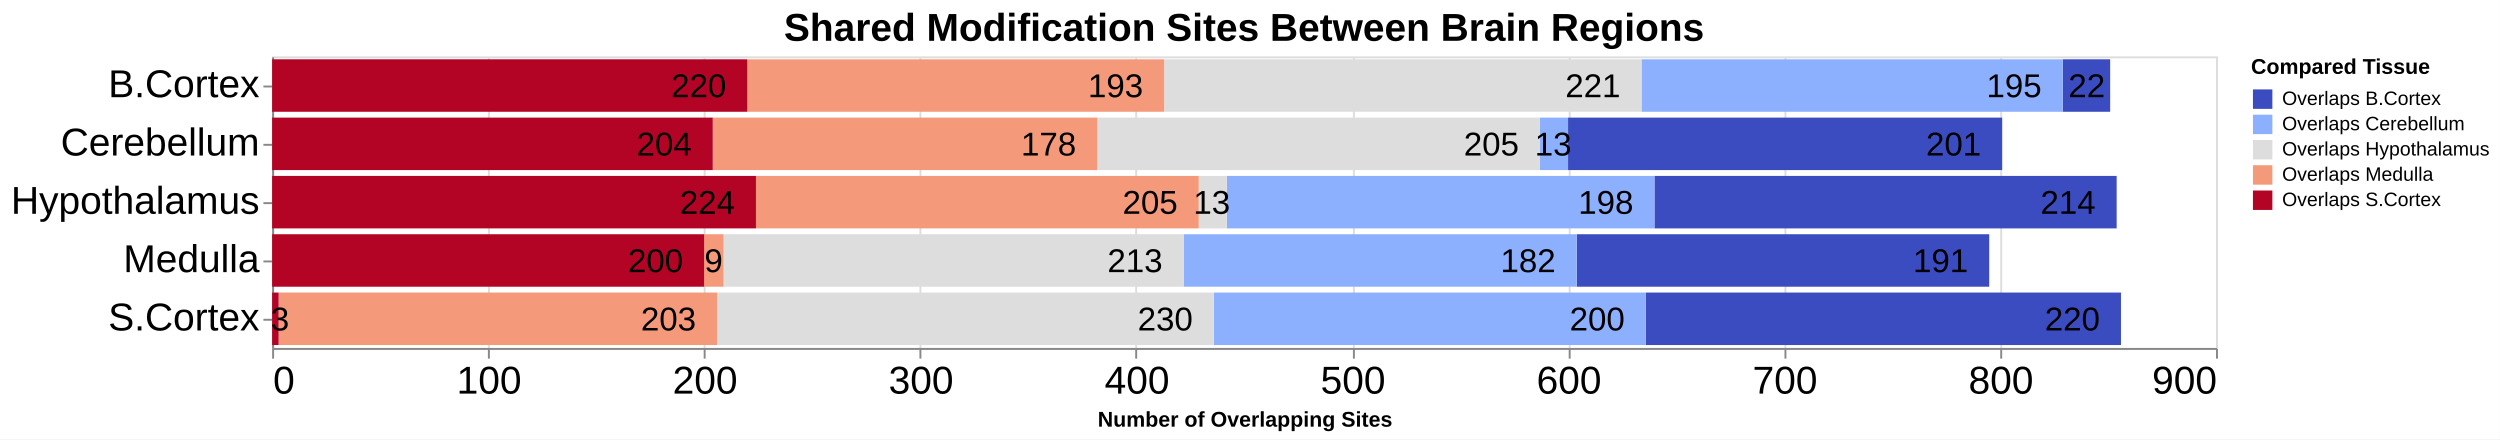
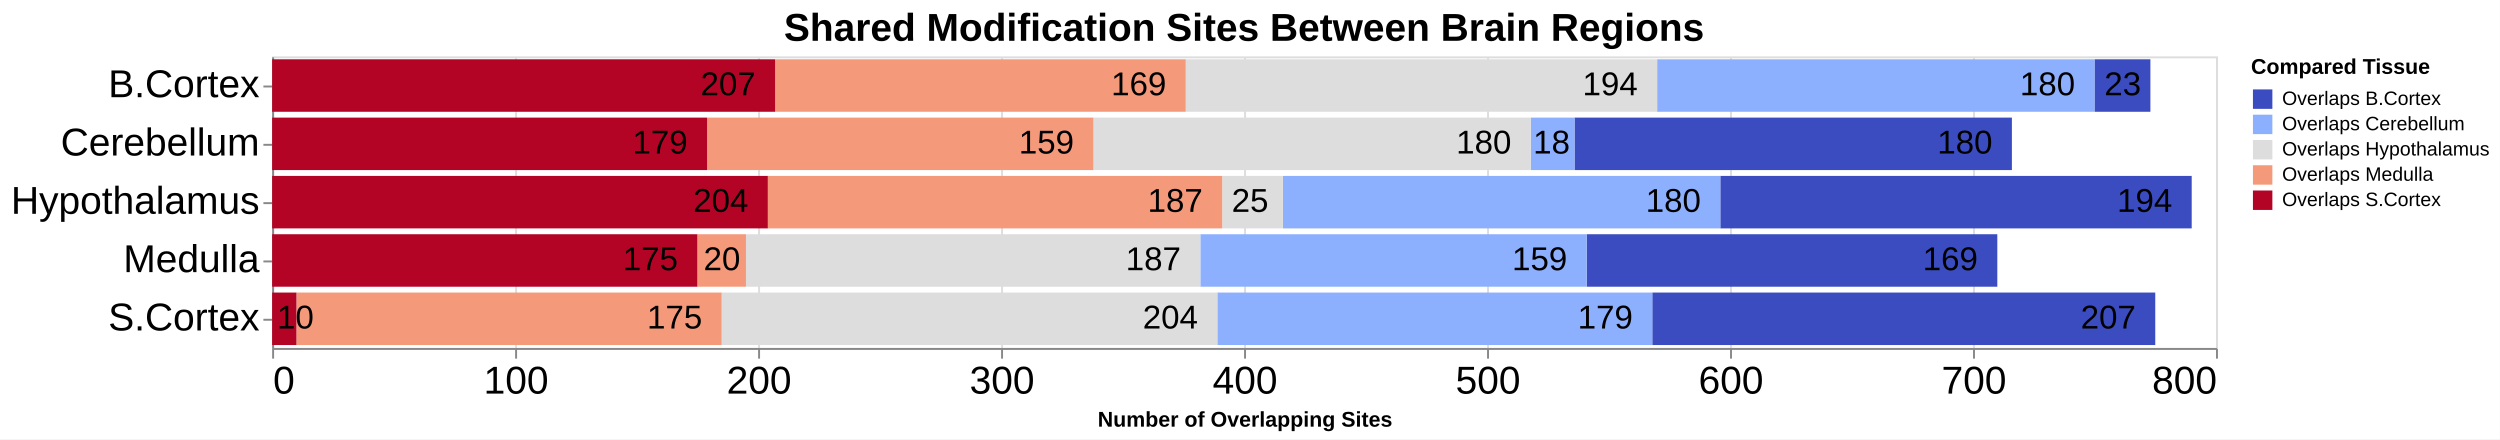
<svg xmlns="http://www.w3.org/2000/svg" width="100%" height="100%" viewBox="0 0 7145 1256" version="1.1" xml:space="preserve" style="fill-rule:evenodd;clip-rule:evenodd;">
  <rect x="0" y="0" width="7144.44" height="1255.56" style="fill:#fff;" />
  <g>
    <g>
      <rect x="780.556" y="163.889" width="5555.56" height="833.333" style="fill:none;fill-rule:nonzero;stroke:#ddd;stroke-width:5.56px;" />
      <g>
        <g>
          <g>
            <g>
              <g>
                <path d="M780.556,997.222l-0,-833.333" style="fill:none;fill-rule:nonzero;stroke:#ddd;stroke-width:5.56px;" />
-                 <path d="M1397.22,997.222l0,-833.333" style="fill:none;fill-rule:nonzero;stroke:#ddd;stroke-width:5.56px;" />
-                 <path d="M2013.89,997.222l-0,-833.333" style="fill:none;fill-rule:nonzero;stroke:#ddd;stroke-width:5.56px;" />
-                 <path d="M2630.56,997.222l-0,-833.333" style="fill:none;fill-rule:nonzero;stroke:#ddd;stroke-width:5.56px;" />
-                 <path d="M3247.22,997.222l0,-833.333" style="fill:none;fill-rule:nonzero;stroke:#ddd;stroke-width:5.56px;" />
-                 <path d="M3869.44,997.222l0,-833.333" style="fill:none;fill-rule:nonzero;stroke:#ddd;stroke-width:5.56px;" />
-                 <path d="M4486.11,997.222l0,-833.333" style="fill:none;fill-rule:nonzero;stroke:#ddd;stroke-width:5.56px;" />
-                 <path d="M5102.78,997.222l-0,-833.333" style="fill:none;fill-rule:nonzero;stroke:#ddd;stroke-width:5.56px;" />
-                 <path d="M5719.44,997.222l0,-833.333" style="fill:none;fill-rule:nonzero;stroke:#ddd;stroke-width:5.56px;" />
+                 <path d="M1475,997.222l0,-833.333" style="fill:none;fill-rule:nonzero;stroke:#ddd;stroke-width:5.56px;" />
+                 <path d="M2169.44,997.222l0,-833.333" style="fill:none;fill-rule:nonzero;stroke:#ddd;stroke-width:5.56px;" />
+                 <path d="M2863.89,997.222l-0,-833.333" style="fill:none;fill-rule:nonzero;stroke:#ddd;stroke-width:5.56px;" />
+                 <path d="M3558.33,997.222l0,-833.333" style="fill:none;fill-rule:nonzero;stroke:#ddd;stroke-width:5.56px;" />
+                 <path d="M4252.78,997.222l-0,-833.333" style="fill:none;fill-rule:nonzero;stroke:#ddd;stroke-width:5.56px;" />
+                 <path d="M4947.22,997.222l0,-833.333" style="fill:none;fill-rule:nonzero;stroke:#ddd;stroke-width:5.56px;" />
+                 <path d="M5641.67,997.222l-0,-833.333" style="fill:none;fill-rule:nonzero;stroke:#ddd;stroke-width:5.56px;" />
                <path d="M6336.11,997.222l0,-833.333" style="fill:none;fill-rule:nonzero;stroke:#ddd;stroke-width:5.56px;" />
              </g>
            </g>
          </g>
        </g>
        <g>
          <g>
            <g>
              <g>
                <path d="M780.556,997.222l-0,27.778" style="fill:none;fill-rule:nonzero;stroke:#888;stroke-width:5.56px;" />
-                 <path d="M1397.22,997.222l0,27.778" style="fill:none;fill-rule:nonzero;stroke:#888;stroke-width:5.56px;" />
-                 <path d="M2013.89,997.222l-0,27.778" style="fill:none;fill-rule:nonzero;stroke:#888;stroke-width:5.56px;" />
-                 <path d="M2630.56,997.222l-0,27.778" style="fill:none;fill-rule:nonzero;stroke:#888;stroke-width:5.56px;" />
-                 <path d="M3247.22,997.222l0,27.778" style="fill:none;fill-rule:nonzero;stroke:#888;stroke-width:5.56px;" />
-                 <path d="M3869.44,997.222l0,27.778" style="fill:none;fill-rule:nonzero;stroke:#888;stroke-width:5.56px;" />
-                 <path d="M4486.11,997.222l0,27.778" style="fill:none;fill-rule:nonzero;stroke:#888;stroke-width:5.56px;" />
-                 <path d="M5102.78,997.222l-0,27.778" style="fill:none;fill-rule:nonzero;stroke:#888;stroke-width:5.56px;" />
-                 <path d="M5719.44,997.222l0,27.778" style="fill:none;fill-rule:nonzero;stroke:#888;stroke-width:5.56px;" />
+                 <path d="M1475,997.222l0,27.778" style="fill:none;fill-rule:nonzero;stroke:#888;stroke-width:5.56px;" />
+                 <path d="M2169.44,997.222l0,27.778" style="fill:none;fill-rule:nonzero;stroke:#888;stroke-width:5.56px;" />
+                 <path d="M2863.89,997.222l-0,27.778" style="fill:none;fill-rule:nonzero;stroke:#888;stroke-width:5.56px;" />
+                 <path d="M3558.33,997.222l0,27.778" style="fill:none;fill-rule:nonzero;stroke:#888;stroke-width:5.56px;" />
+                 <path d="M4252.78,997.222l-0,27.778" style="fill:none;fill-rule:nonzero;stroke:#888;stroke-width:5.56px;" />
+                 <path d="M4947.22,997.222l0,27.778" style="fill:none;fill-rule:nonzero;stroke:#888;stroke-width:5.56px;" />
+                 <path d="M5641.67,997.222l-0,27.778" style="fill:none;fill-rule:nonzero;stroke:#888;stroke-width:5.56px;" />
                <path d="M6336.11,997.222l0,27.778" style="fill:none;fill-rule:nonzero;stroke:#888;stroke-width:5.56px;" />
              </g>
              <g>
                <text x="780.556px" y="1125px" style="font-family:'ArialMT', 'Arial', sans-serif;font-size:111.111px;">0</text>
-                 <text x="1305.15px" y="1125px" style="font-family:'ArialMT', 'Arial', sans-serif;font-size:111.111px;">100</text>
-                 <text x="1922.43px" y="1125px" style="font-family:'ArialMT', 'Arial', sans-serif;font-size:111.111px;">200</text>
-                 <text x="2539.72px" y="1125px" style="font-family:'ArialMT', 'Arial', sans-serif;font-size:111.111px;">300</text>
-                 <text x="3157px" y="1125px" style="font-family:'ArialMT', 'Arial', sans-serif;font-size:111.111px;">400</text>
-                 <text x="3774.28px" y="1125px" style="font-family:'ArialMT', 'Arial', sans-serif;font-size:111.111px;">500</text>
-                 <text x="4391.57px" y="1125px" style="font-family:'ArialMT', 'Arial', sans-serif;font-size:111.111px;">600</text>
-                 <text x="5008.85px" y="1125px" style="font-family:'ArialMT', 'Arial', sans-serif;font-size:111.111px;">700</text>
-                 <text x="5626.14px" y="1125px" style="font-family:'ArialMT', 'Arial', sans-serif;font-size:111.111px;">800</text>
-                 <text x="6150.73px" y="1125px" style="font-family:'ArialMT', 'Arial', sans-serif;font-size:111.111px;">900</text>
+                 <text x="1382.31px" y="1125px" style="font-family:'ArialMT', 'Arial', sans-serif;font-size:111.111px;">100</text>
+                 <text x="2076.75px" y="1125px" style="font-family:'ArialMT', 'Arial', sans-serif;font-size:111.111px;">200</text>
+                 <text x="2771.2px" y="1125px" style="font-family:'ArialMT', 'Arial', sans-serif;font-size:111.111px;">300</text>
+                 <text x="3465.64px" y="1125px" style="font-family:'ArialMT', 'Arial', sans-serif;font-size:111.111px;">400</text>
+                 <text x="4160.09px" y="1125px" style="font-family:'ArialMT', 'Arial', sans-serif;font-size:111.111px;">500</text>
+                 <text x="4854.53px" y="1125px" style="font-family:'ArialMT', 'Arial', sans-serif;font-size:111.111px;">600</text>
+                 <text x="5548.98px" y="1125px" style="font-family:'ArialMT', 'Arial', sans-serif;font-size:111.111px;">700</text>
+                 <text x="6150.73px" y="1125px" style="font-family:'ArialMT', 'Arial', sans-serif;font-size:111.111px;">800</text>
              </g>
              <g>
                <path d="M780.556,997.222l5555.56,0" style="fill:none;fill-rule:nonzero;stroke:#888;stroke-width:5.56px;" />
              </g>
              <g>
                <text x="3137.27px" y="1219.44px" style="font-family:'Arial-BoldMT', 'Arial', sans-serif;font-weight:700;font-size:61.111px;">Number of Overlapping Sites</text>
              </g>
            </g>
          </g>
        </g>
        <g>
          <g>
            <g>
              <g>
                <path d="M780.556,247.222l-27.778,0" style="fill:none;fill-rule:nonzero;stroke:#888;stroke-width:5.56px;" />
                <path d="M780.556,413.889l-27.778,-0" style="fill:none;fill-rule:nonzero;stroke:#888;stroke-width:5.56px;" />
                <path d="M780.556,580.556l-27.778,-0" style="fill:none;fill-rule:nonzero;stroke:#888;stroke-width:5.56px;" />
                <path d="M780.556,747.222l-27.778,0" style="fill:none;fill-rule:nonzero;stroke:#888;stroke-width:5.56px;" />
                <path d="M780.556,913.889l-27.778,-0" style="fill:none;fill-rule:nonzero;stroke:#888;stroke-width:5.56px;" />
              </g>
              <g>
                <text x="309.429px" y="277.778px" style="font-family:'ArialMT', 'Arial', sans-serif;font-size:111.111px;">B.Cortex</text>
                <text x="173.524px" y="444.444px" style="font-family:'ArialMT', 'Arial', sans-serif;font-size:111.111px;">Cerebellum</text>
                <text x="31.434px" y="611.111px" style="font-family:'ArialMT', 'Arial', sans-serif;font-size:111.111px;">Hypothalamus</text>
                <text x="352.561px" y="777.778px" style="font-family:'ArialMT', 'Arial', sans-serif;font-size:111.111px;">Medulla</text>
                <text x="309.429px" y="944.444px" style="font-family:'ArialMT', 'Arial', sans-serif;font-size:111.111px;">S.Cortex</text>
              </g>
              <g>
                <path d="M780.556,163.889l-0,833.333" style="fill:none;fill-rule:nonzero;stroke:#888;stroke-width:5.56px;" />
              </g>
            </g>
          </g>
        </g>
        <g>
-           <rect x="5895.06" y="169.444" width="135.802" height="150" style="fill:#3b4cc0;fill-rule:nonzero;" />
-           <rect x="4691.36" y="169.444" width="1203.7" height="150" style="fill:#8db0fe;fill-rule:nonzero;" />
-           <rect x="3327.16" y="169.444" width="1364.2" height="150" style="fill:#ddd;fill-rule:nonzero;" />
-           <rect x="2135.8" y="169.444" width="1191.36" height="150" style="fill:#f49a7b;fill-rule:nonzero;" />
-           <rect x="777.778" y="169.444" width="1358.03" height="150" style="fill:#b40426;fill-rule:nonzero;" />
-           <rect x="4481.48" y="336.111" width="1240.74" height="150" style="fill:#3b4cc0;fill-rule:nonzero;" />
-           <rect x="4401.23" y="336.111" width="80.247" height="150" style="fill:#8db0fe;fill-rule:nonzero;" />
-           <rect x="3135.8" y="336.111" width="1265.43" height="150" style="fill:#ddd;fill-rule:nonzero;" />
-           <rect x="2037.04" y="336.111" width="1098.77" height="150" style="fill:#f49a7b;fill-rule:nonzero;" />
-           <rect x="777.778" y="336.111" width="1259.26" height="150" style="fill:#b40426;fill-rule:nonzero;" />
-           <rect x="4728.4" y="502.778" width="1320.99" height="150" style="fill:#3b4cc0;fill-rule:nonzero;" />
-           <rect x="3506.17" y="502.778" width="1222.22" height="150" style="fill:#8db0fe;fill-rule:nonzero;" />
-           <rect x="3425.93" y="502.778" width="80.247" height="150" style="fill:#ddd;fill-rule:nonzero;" />
-           <rect x="2160.49" y="502.778" width="1265.43" height="150" style="fill:#f49a7b;fill-rule:nonzero;" />
-           <rect x="777.778" y="502.778" width="1382.72" height="150" style="fill:#b40426;fill-rule:nonzero;" />
-           <rect x="4506.17" y="669.444" width="1179.01" height="150" style="fill:#3b4cc0;fill-rule:nonzero;" />
-           <rect x="3382.72" y="669.444" width="1123.46" height="150" style="fill:#8db0fe;fill-rule:nonzero;" />
-           <rect x="2067.9" y="669.444" width="1314.82" height="150" style="fill:#ddd;fill-rule:nonzero;" />
-           <rect x="2012.35" y="669.444" width="55.556" height="150" style="fill:#f49a7b;fill-rule:nonzero;" />
-           <rect x="777.778" y="669.444" width="1234.57" height="150" style="fill:#b40426;fill-rule:nonzero;" />
-           <rect x="4703.7" y="836.111" width="1358.03" height="150" style="fill:#3b4cc0;fill-rule:nonzero;" />
-           <rect x="3469.14" y="836.111" width="1234.57" height="150" style="fill:#8db0fe;fill-rule:nonzero;" />
-           <rect x="2049.38" y="836.111" width="1419.75" height="150" style="fill:#ddd;fill-rule:nonzero;" />
-           <rect x="796.296" y="836.111" width="1253.09" height="150" style="fill:#f49a7b;fill-rule:nonzero;" />
-           <rect x="777.778" y="836.111" width="18.519" height="150" style="fill:#b40426;fill-rule:nonzero;" />
-         </g>
-         <g>
-           <text x="5911.38px" y="277.778px" style="font-family:'ArialMT', 'Arial', sans-serif;font-size:94.444px;">22</text>
-           <text x="5677.39px" y="277.778px" style="font-family:'ArialMT', 'Arial', sans-serif;font-size:94.444px;">195</text>
-           <text x="4473.68px" y="277.778px" style="font-family:'ArialMT', 'Arial', sans-serif;font-size:94.444px;">221</text>
-           <text x="3109.48px" y="277.778px" style="font-family:'ArialMT', 'Arial', sans-serif;font-size:94.444px;">193</text>
-           <text x="1918.12px" y="277.778px" style="font-family:'ArialMT', 'Arial', sans-serif;font-size:94.444px;">220</text>
-           <text x="5504.55px" y="444.444px" style="font-family:'ArialMT', 'Arial', sans-serif;font-size:94.444px;">201</text>
-           <text x="4386.39px" y="444.444px" style="font-family:'ArialMT', 'Arial', sans-serif;font-size:94.444px;">13</text>
-           <text x="4183.56px" y="444.444px" style="font-family:'ArialMT', 'Arial', sans-serif;font-size:94.444px;">205</text>
-           <text x="2918.12px" y="444.444px" style="font-family:'ArialMT', 'Arial', sans-serif;font-size:94.444px;">178</text>
-           <text x="1819.36px" y="444.444px" style="font-family:'ArialMT', 'Arial', sans-serif;font-size:94.444px;">204</text>
-           <text x="5831.71px" y="611.111px" style="font-family:'ArialMT', 'Arial', sans-serif;font-size:94.444px;">214</text>
-           <text x="4510.72px" y="611.111px" style="font-family:'ArialMT', 'Arial', sans-serif;font-size:94.444px;">198</text>
-           <text x="3410.67px" y="611.111px" style="font-family:'ArialMT', 'Arial', sans-serif;font-size:94.444px;">13</text>
-           <text x="3208.25px" y="611.111px" style="font-family:'ArialMT', 'Arial', sans-serif;font-size:94.444px;">205</text>
-           <text x="1942.82px" y="611.111px" style="font-family:'ArialMT', 'Arial', sans-serif;font-size:94.444px;">224</text>
-           <text x="5467.51px" y="777.778px" style="font-family:'ArialMT', 'Arial', sans-serif;font-size:94.444px;">191</text>
-           <text x="4288.5px" y="777.778px" style="font-family:'ArialMT', 'Arial', sans-serif;font-size:94.444px;">182</text>
-           <text x="3165.04px" y="777.778px" style="font-family:'ArialMT', 'Arial', sans-serif;font-size:94.444px;">213</text>
-           <text x="2013.08px" y="777.778px" style="font-family:'ArialMT', 'Arial', sans-serif;font-size:94.444px;">9</text>
-           <text x="1794.67px" y="777.778px" style="font-family:'ArialMT', 'Arial', sans-serif;font-size:94.444px;">200</text>
-           <text x="5844.05px" y="944.444px" style="font-family:'ArialMT', 'Arial', sans-serif;font-size:94.444px;">220</text>
-           <text x="4486.03px" y="944.444px" style="font-family:'ArialMT', 'Arial', sans-serif;font-size:94.444px;">200</text>
-           <text x="3251.46px" y="944.444px" style="font-family:'ArialMT', 'Arial', sans-serif;font-size:94.444px;">230</text>
-           <text x="1831.71px" y="944.444px" style="font-family:'ArialMT', 'Arial', sans-serif;font-size:94.444px;">203</text>
-           <text x="773.966px" y="944.444px" style="font-family:'ArialMT', 'Arial', sans-serif;font-size:94.444px;">3</text>
+           <rect x="5986.11" y="169.444" width="159.722" height="150" style="fill:#3b4cc0;fill-rule:nonzero;" />
+           <rect x="4736.11" y="169.444" width="1250" height="150" style="fill:#8db0fe;fill-rule:nonzero;" />
+           <rect x="3388.89" y="169.444" width="1347.22" height="150" style="fill:#ddd;fill-rule:nonzero;" />
+           <rect x="2215.28" y="169.444" width="1173.61" height="150" style="fill:#f49a7b;fill-rule:nonzero;" />
+           <rect x="777.778" y="169.444" width="1437.5" height="150" style="fill:#b40426;fill-rule:nonzero;" />
+           <rect x="4500" y="336.111" width="1250" height="150" style="fill:#3b4cc0;fill-rule:nonzero;" />
+           <rect x="4375" y="336.111" width="125" height="150" style="fill:#8db0fe;fill-rule:nonzero;" />
+           <rect x="3125" y="336.111" width="1250" height="150" style="fill:#ddd;fill-rule:nonzero;" />
+           <rect x="2020.83" y="336.111" width="1104.17" height="150" style="fill:#f49a7b;fill-rule:nonzero;" />
+           <rect x="777.778" y="336.111" width="1243.06" height="150" style="fill:#b40426;fill-rule:nonzero;" />
+           <rect x="4916.67" y="502.778" width="1347.22" height="150" style="fill:#3b4cc0;fill-rule:nonzero;" />
+           <rect x="3666.67" y="502.778" width="1250" height="150" style="fill:#8db0fe;fill-rule:nonzero;" />
+           <rect x="3493.06" y="502.778" width="173.611" height="150" style="fill:#ddd;fill-rule:nonzero;" />
+           <rect x="2194.44" y="502.778" width="1298.61" height="150" style="fill:#f49a7b;fill-rule:nonzero;" />
+           <rect x="777.778" y="502.778" width="1416.67" height="150" style="fill:#b40426;fill-rule:nonzero;" />
+           <rect x="4534.72" y="669.444" width="1173.61" height="150" style="fill:#3b4cc0;fill-rule:nonzero;" />
+           <rect x="3430.56" y="669.444" width="1104.17" height="150" style="fill:#8db0fe;fill-rule:nonzero;" />
+           <rect x="2131.94" y="669.444" width="1298.61" height="150" style="fill:#ddd;fill-rule:nonzero;" />
+           <rect x="1993.06" y="669.444" width="138.889" height="150" style="fill:#f49a7b;fill-rule:nonzero;" />
+           <rect x="777.778" y="669.444" width="1215.28" height="150" style="fill:#b40426;fill-rule:nonzero;" />
+           <rect x="4722.22" y="836.111" width="1437.5" height="150" style="fill:#3b4cc0;fill-rule:nonzero;" />
+           <rect x="3479.17" y="836.111" width="1243.06" height="150" style="fill:#8db0fe;fill-rule:nonzero;" />
+           <rect x="2062.5" y="836.111" width="1416.67" height="150" style="fill:#ddd;fill-rule:nonzero;" />
+           <rect x="847.222" y="836.111" width="1215.28" height="150" style="fill:#f49a7b;fill-rule:nonzero;" />
+           <rect x="777.778" y="836.111" width="69.444" height="150" style="fill:#b40426;fill-rule:nonzero;" />
+         </g>
+         <g>
+           <text x="6014.16px" y="272.222px" style="font-family:'ArialMT', 'Arial', sans-serif;font-size:94.444px;">23</text>
+           <text x="5772.98px" y="272.222px" style="font-family:'ArialMT', 'Arial', sans-serif;font-size:94.444px;">180</text>
+           <text x="4522.98px" y="272.222px" style="font-family:'ArialMT', 'Arial', sans-serif;font-size:94.444px;">194</text>
+           <text x="3175.76px" y="272.222px" style="font-family:'ArialMT', 'Arial', sans-serif;font-size:94.444px;">169</text>
+           <text x="2002.15px" y="272.222px" style="font-family:'ArialMT', 'Arial', sans-serif;font-size:94.444px;">207</text>
+           <text x="5536.87px" y="438.889px" style="font-family:'ArialMT', 'Arial', sans-serif;font-size:94.444px;">180</text>
+           <text x="4381.91px" y="438.889px" style="font-family:'ArialMT', 'Arial', sans-serif;font-size:94.444px;">18</text>
+           <text x="4161.87px" y="438.889px" style="font-family:'ArialMT', 'Arial', sans-serif;font-size:94.444px;">180</text>
+           <text x="2911.87px" y="438.889px" style="font-family:'ArialMT', 'Arial', sans-serif;font-size:94.444px;">159</text>
+           <text x="1807.7px" y="438.889px" style="font-family:'ArialMT', 'Arial', sans-serif;font-size:94.444px;">179</text>
+           <text x="6050.76px" y="605.556px" style="font-family:'ArialMT', 'Arial', sans-serif;font-size:94.444px;">194</text>
+           <text x="4703.53px" y="605.556px" style="font-family:'ArialMT', 'Arial', sans-serif;font-size:94.444px;">180</text>
+           <text x="3520.16px" y="605.556px" style="font-family:'ArialMT', 'Arial', sans-serif;font-size:94.444px;">25</text>
+           <text x="3279.92px" y="605.556px" style="font-family:'ArialMT', 'Arial', sans-serif;font-size:94.444px;">187</text>
+           <text x="1981.31px" y="605.556px" style="font-family:'ArialMT', 'Arial', sans-serif;font-size:94.444px;">204</text>
+           <text x="5495.2px" y="772.222px" style="font-family:'ArialMT', 'Arial', sans-serif;font-size:94.444px;">169</text>
+           <text x="4321.59px" y="772.222px" style="font-family:'ArialMT', 'Arial', sans-serif;font-size:94.444px;">159</text>
+           <text x="3217.42px" y="772.222px" style="font-family:'ArialMT', 'Arial', sans-serif;font-size:94.444px;">187</text>
+           <text x="2010.81px" y="772.222px" style="font-family:'ArialMT', 'Arial', sans-serif;font-size:94.444px;">20</text>
+           <text x="1779.92px" y="772.222px" style="font-family:'ArialMT', 'Arial', sans-serif;font-size:94.444px;">175</text>
+           <text x="5946.59px" y="938.889px" style="font-family:'ArialMT', 'Arial', sans-serif;font-size:94.444px;">207</text>
+           <text x="4509.09px" y="938.889px" style="font-family:'ArialMT', 'Arial', sans-serif;font-size:94.444px;">179</text>
+           <text x="3266.03px" y="938.889px" style="font-family:'ArialMT', 'Arial', sans-serif;font-size:94.444px;">204</text>
+           <text x="1849.37px" y="938.889px" style="font-family:'ArialMT', 'Arial', sans-serif;font-size:94.444px;">175</text>
+           <text x="791.815px" y="938.889px" style="font-family:'ArialMT', 'Arial', sans-serif;font-size:94.444px;">10</text>
        </g>
        <g>
          <g>
            <rect x="6433.33" y="161.111" width="683.333" height="438.889" style="fill:none;fill-rule:nonzero;" />
            <g>
              <g>
                <g>
                  <g>
                    <g>
                      <g>
                        <rect x="6433.33" y="250" width="681.744" height="61.111" style="fill:none;fill-rule:nonzero;" />
                        <g>
                          <g>
                            <rect x="6438.89" y="255.556" width="55.556" height="55.556" style="fill:#3b4cc0;fill-rule:nonzero;" />
                          </g>
                          <g>
                            <text x="6522.22px" y="300px" style="font-family:'ArialMT', 'Arial', sans-serif;font-size:55.556px;">Overlaps B.Cortex</text>
                          </g>
                        </g>
                      </g>
                      <g>
                        <rect x="6433.33" y="322.222" width="681.744" height="61.111" style="fill:none;fill-rule:nonzero;" />
                        <g>
                          <g>
                            <rect x="6438.89" y="327.778" width="55.556" height="55.556" style="fill:#8db0fe;fill-rule:nonzero;" />
                          </g>
                          <g>
                            <text x="6522.22px" y="372.222px" style="font-family:'ArialMT', 'Arial', sans-serif;font-size:55.556px;">Overlaps Cerebellum</text>
                          </g>
                        </g>
                      </g>
                      <g>
                        <rect x="6433.33" y="394.444" width="681.744" height="61.111" style="fill:none;fill-rule:nonzero;" />
                        <g>
                          <g>
                            <rect x="6438.89" y="400" width="55.556" height="55.556" style="fill:#ddd;fill-rule:nonzero;" />
                          </g>
                          <g>
                            <text x="6522.22px" y="444.444px" style="font-family:'ArialMT', 'Arial', sans-serif;font-size:55.556px;">Overlaps Hypothalamus</text>
                          </g>
                        </g>
                      </g>
                      <g>
                        <rect x="6433.33" y="466.667" width="681.744" height="61.111" style="fill:none;fill-rule:nonzero;" />
                        <g>
                          <g>
                            <rect x="6438.89" y="472.222" width="55.556" height="55.556" style="fill:#f49a7b;fill-rule:nonzero;" />
                          </g>
                          <g>
                            <text x="6522.22px" y="516.667px" style="font-family:'ArialMT', 'Arial', sans-serif;font-size:55.556px;">Overlaps Medulla</text>
                          </g>
                        </g>
                      </g>
                      <g>
                        <rect x="6433.33" y="538.889" width="681.744" height="61.111" style="fill:none;fill-rule:nonzero;" />
                        <g>
                          <g>
                            <rect x="6438.89" y="544.444" width="55.556" height="55.556" style="fill:#b40426;fill-rule:nonzero;" />
                          </g>
                          <g>
                            <text x="6522.22px" y="588.889px" style="font-family:'ArialMT', 'Arial', sans-serif;font-size:55.556px;">Overlaps S.Cortex</text>
                          </g>
                        </g>
                      </g>
                    </g>
                  </g>
                </g>
              </g>
              <g>
                <text x="6433.33px" y="211.111px" style="font-family:'Arial-BoldMT', 'Arial', sans-serif;font-weight:700;font-size:61.111px;">Compared T<tspan x="6788.75px 6805.73px " y="211.111px 211.111px ">is</tspan>sue</text>
              </g>
            </g>
          </g>
        </g>
        <g>
          <g>
            <g>
              <g>
                <text x="2240.51px" y="116.667px" style="font-family:'Arial-BoldMT', 'Arial', sans-serif;font-weight:700;font-size:111.111px;">Shared Modiﬁcation Sites Between Brain Regions</text>
              </g>
            </g>
          </g>
        </g>
      </g>
    </g>
  </g>
</svg>
